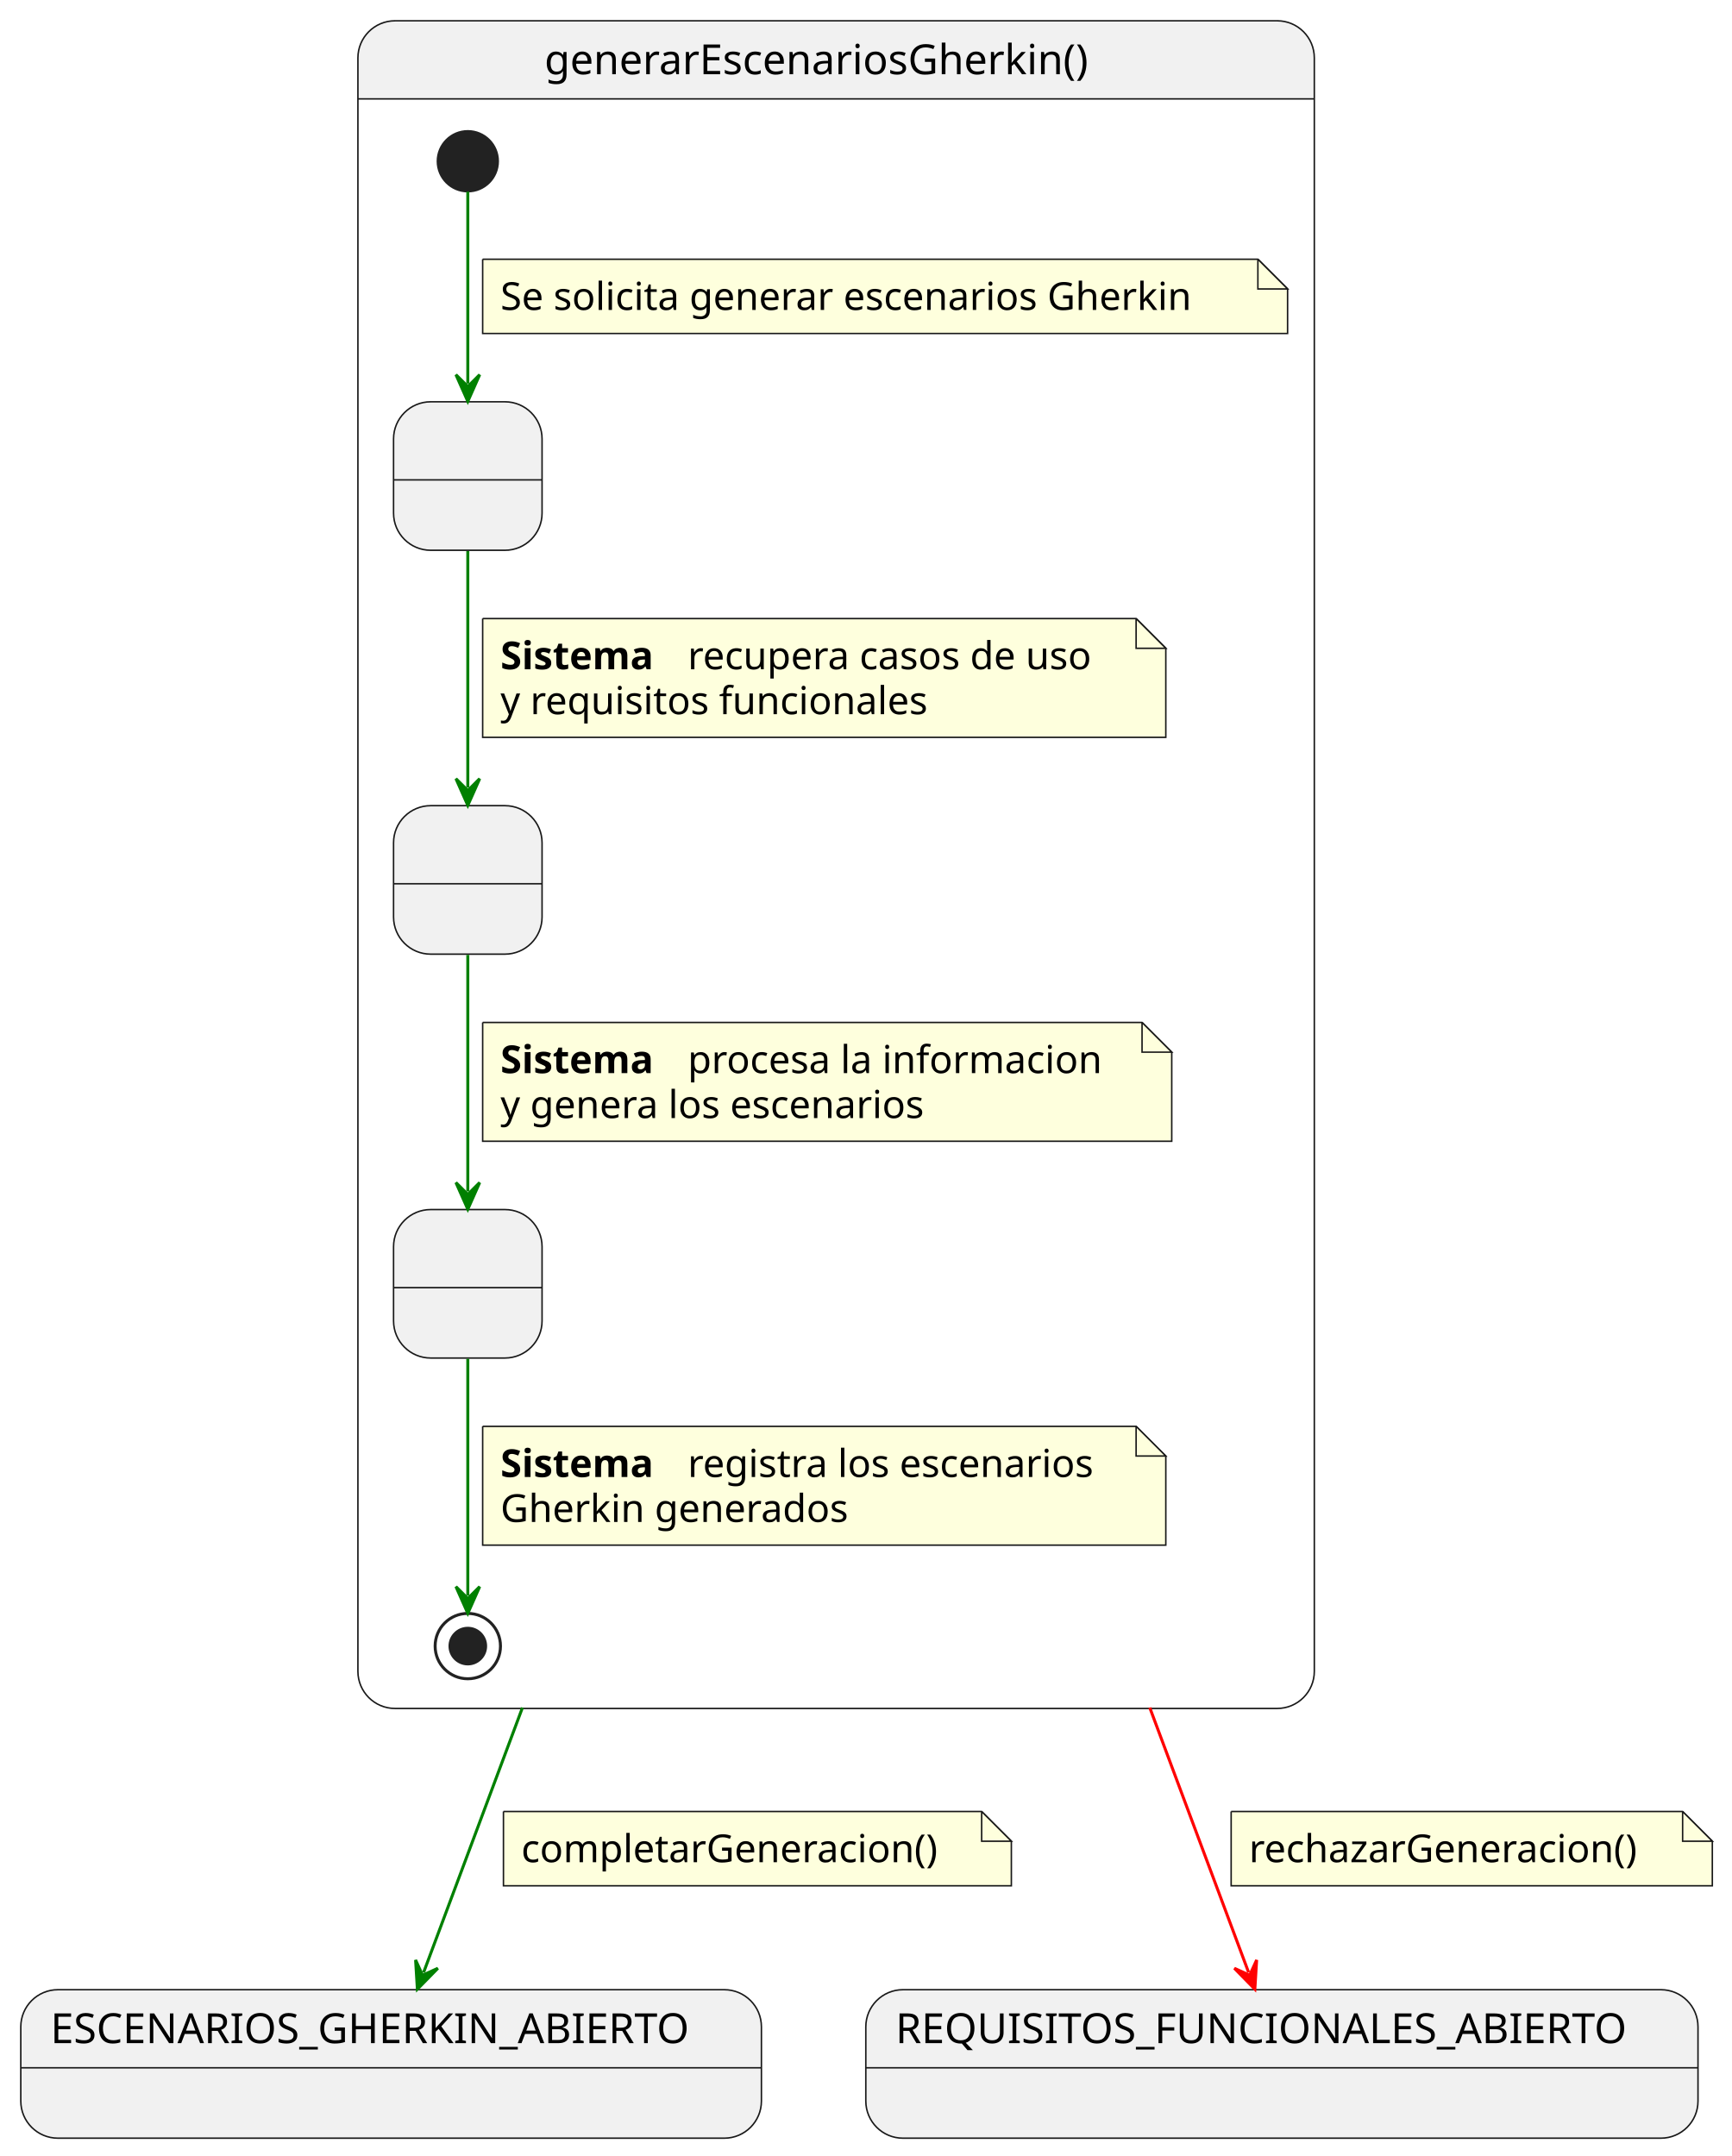
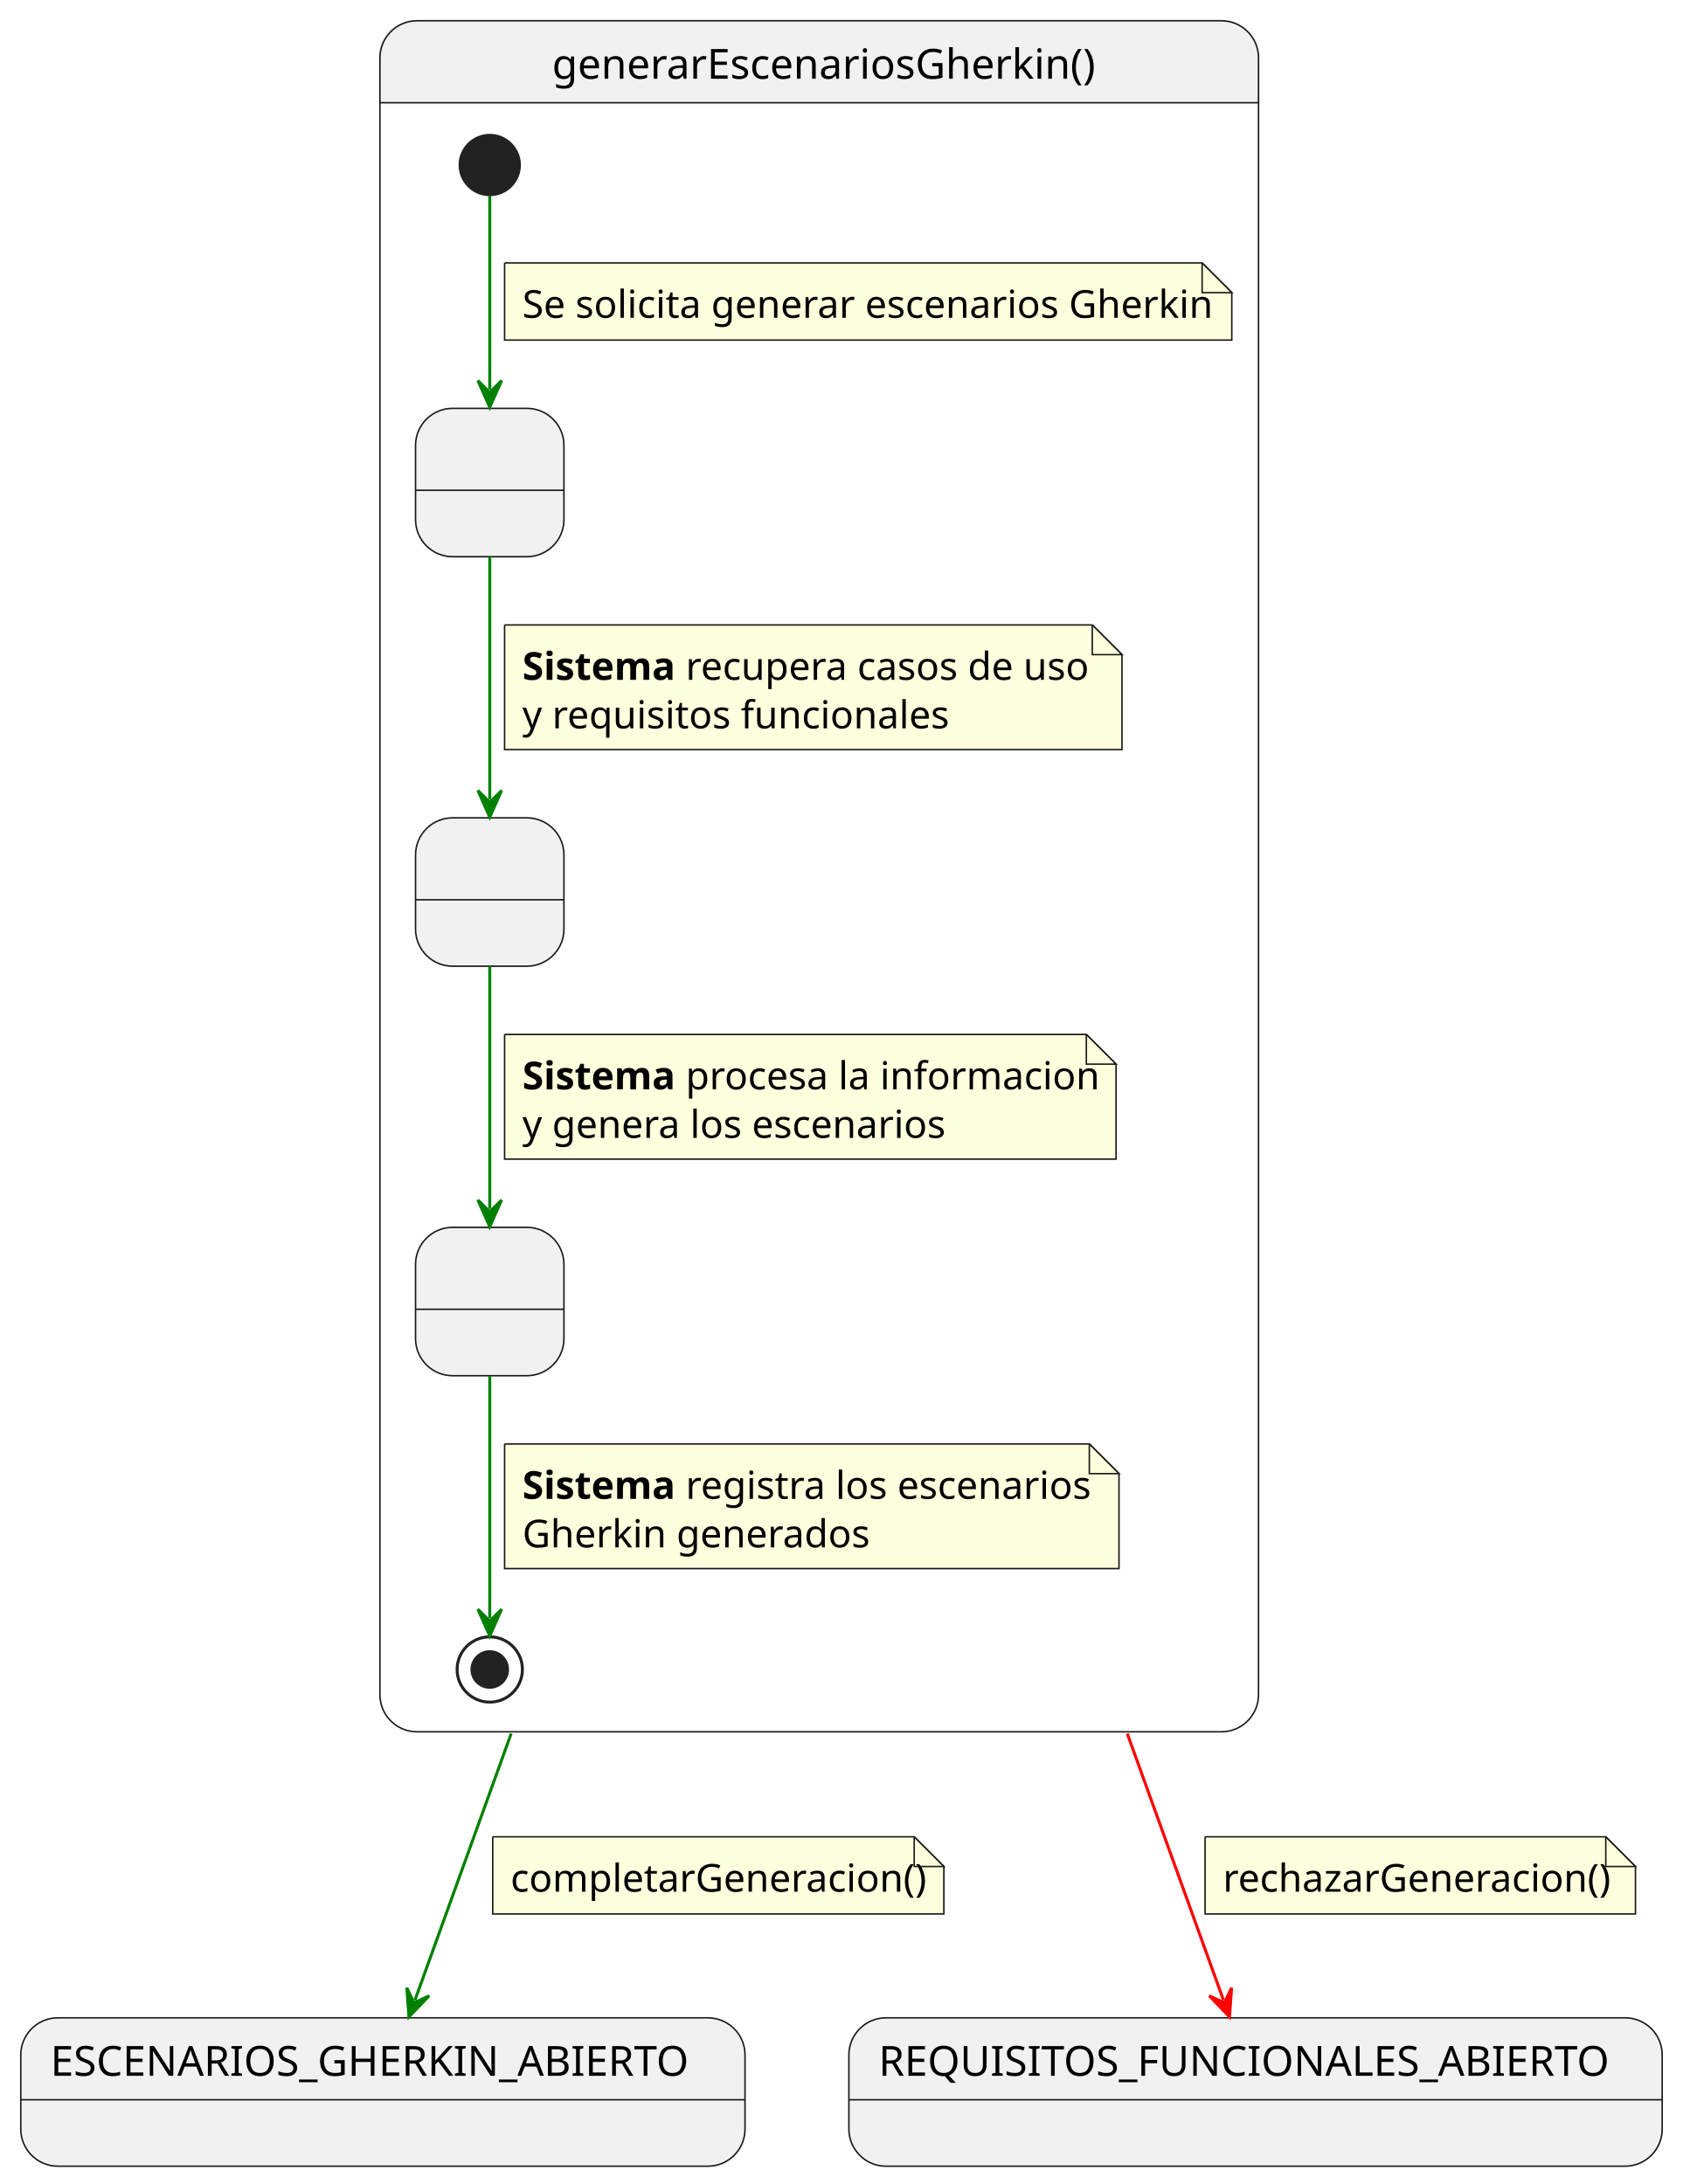
- <svg xmlns="http://www.w3.org/2000/svg" contentStyleType="text/css" data-diagram-type="STATE" height="726px" preserveAspectRatio="none" style="width:583px;height:726px;background:#FFFFFF;" version="1.1" viewBox="0 0 583 726" width="583px" zoomAndPan="magnify">
+ <svg xmlns="http://www.w3.org/2000/svg" contentStyleType="text/css" height="736px" preserveAspectRatio="none" style="width:567px;height:736px;background:#FFFFFF;" version="1.1" viewBox="0 0 567 736" width="567px" zoomAndPan="magnify">
  <defs />
  <g>
-     <path d="M133,7 L430,7 A12.5,12.5 0 0 1 442.5,19.5 L442.5,33.297 L120.5,33.297 L120.5,19.5 A12.5,12.5 0 0 1 133,7" fill="#F1F1F1" />
-     <rect fill="none" height="568.297" rx="12.5" ry="12.5" style="stroke:#181818;stroke-width:0.5;" width="322" x="120.5" y="7" />
-     <line style="stroke:#181818;stroke-width:0.5;" x1="120.5" x2="442.5" y1="33.297" y2="33.297" />
-     <text fill="#000000" font-family="sans-serif" font-size="14" lengthAdjust="spacing" textLength="196.369" x="183.315" y="24.995">generarEscenariosGherkin()</text>
+     <path d="M140.5,7 L411.5,7 A12.5,12.5 0 0 1 424,19.5 L424,34.609 L128,34.609 L128,19.5 A12.5,12.5 0 0 1 140.5,7 " fill="#F1F1F1" style="stroke:#F1F1F1;stroke-width:1.0;" />
+     <rect fill="none" height="576.609" rx="12.5" ry="12.5" style="stroke:#181818;stroke-width:0.5;" width="296" x="128" y="7" />
+     <line style="stroke:#181818;stroke-width:0.5;" x1="128" x2="424" y1="34.609" y2="34.609" />
+     <text fill="#000000" font-family="sans-serif" font-size="14" lengthAdjust="spacing" textLength="180" x="186" y="26.533">generarEscenariosGherkin()</text>
    <g id="generarEscenariosGherkin.RecuperandoInformacionFuncional">
-       <rect fill="#F1F1F1" height="50" rx="12.5" ry="12.5" style="stroke:#181818;stroke-width:0.5;" width="50" x="132.5" y="135.297" />
-       <line style="stroke:#181818;stroke-width:0.5;" x1="132.5" x2="182.5" y1="161.594" y2="161.594" />
-       <text fill="#000000" font-family="sans-serif" font-size="14" lengthAdjust="spacing" textLength="4.45" x="155.275" y="153.292"> </text>
+       <rect fill="#F1F1F1" height="50" rx="12.5" ry="12.5" style="stroke:#181818;stroke-width:0.5;" width="50" x="140" y="137.609" />
+       <line style="stroke:#181818;stroke-width:0.5;" x1="140" x2="190" y1="165.219" y2="165.219" />
+       <text fill="#000000" font-family="sans-serif" font-size="14" lengthAdjust="spacing" textLength="4" x="163" y="157.143"> </text>
    </g>
    <g id="generarEscenariosGherkin.GenerandoEscenarios">
-       <rect fill="#F1F1F1" height="50" rx="12.5" ry="12.5" style="stroke:#181818;stroke-width:0.5;" width="50" x="132.5" y="271.297" />
-       <line style="stroke:#181818;stroke-width:0.5;" x1="132.5" x2="182.5" y1="297.594" y2="297.594" />
-       <text fill="#000000" font-family="sans-serif" font-size="14" lengthAdjust="spacing" textLength="4.45" x="155.275" y="289.292"> </text>
+       <rect fill="#F1F1F1" height="50" rx="12.5" ry="12.5" style="stroke:#181818;stroke-width:0.5;" width="50" x="140" y="275.609" />
+       <line style="stroke:#181818;stroke-width:0.5;" x1="140" x2="190" y1="303.219" y2="303.219" />
+       <text fill="#000000" font-family="sans-serif" font-size="14" lengthAdjust="spacing" textLength="4" x="163" y="295.143"> </text>
    </g>
    <g id="generarEscenariosGherkin.RegistrandoEscenarios">
-       <rect fill="#F1F1F1" height="50" rx="12.5" ry="12.5" style="stroke:#181818;stroke-width:0.5;" width="50" x="132.5" y="407.297" />
-       <line style="stroke:#181818;stroke-width:0.5;" x1="132.5" x2="182.5" y1="433.594" y2="433.594" />
-       <text fill="#000000" font-family="sans-serif" font-size="14" lengthAdjust="spacing" textLength="4.45" x="155.275" y="425.292"> </text>
+       <rect fill="#F1F1F1" height="50" rx="12.5" ry="12.5" style="stroke:#181818;stroke-width:0.5;" width="50" x="140" y="413.609" />
+       <line style="stroke:#181818;stroke-width:0.5;" x1="140" x2="190" y1="441.219" y2="441.219" />
+       <text fill="#000000" font-family="sans-serif" font-size="14" lengthAdjust="spacing" textLength="4" x="163" y="433.143"> </text>
    </g>
-     <ellipse cx="157.5" cy="54.297" fill="#222222" rx="10" ry="10" style="stroke:#222222;stroke-width:1;" />
-     <ellipse cx="157.5" cy="554.297" fill="none" rx="11" ry="11" style="stroke:#222222;stroke-width:1;" />
-     <ellipse cx="157.5" cy="554.297" fill="#222222" rx="6" ry="6" style="stroke:#222222;stroke-width:1;" />
-     <g class="link" data-entity-1=".start.generarEscenariosGherkin" data-entity-2="RecuperandoInformacionFuncional" data-source-line="9" data-uid="lnk3" id="link_.start.generarEscenariosGherkin_RecuperandoInformacionFuncional">
-       <path d="M157.5,64.527 C157.5,80.237 157.5,106.657 157.5,129.167" fill="none" id="*start*generarEscenariosGherkin-to-RecuperandoInformacionFuncional" style="stroke:#008000;stroke-width:1;" />
-       <polygon fill="#008000" points="157.5,135.167,161.5,126.167,157.5,130.167,153.5,126.167,157.5,135.167" style="stroke:#008000;stroke-width:1;" />
-       <path d="M162.5,87.297 L162.5,112.297 L433.5,112.297 L433.5,97.297 L423.5,87.297 L162.5,87.297" fill="#FEFFDD" style="stroke:#181818;stroke-width:0.5;" />
-       <path d="M423.5,87.297 L423.5,97.297 L433.5,97.297 L423.5,87.297" fill="#FEFFDD" style="stroke:#181818;stroke-width:0.5;" />
-       <text fill="#000000" font-family="sans-serif" font-size="13" lengthAdjust="spacing" textLength="250.536" x="168.5" y="104.364">Se solicita generar escenarios Gherkin</text>
+     <ellipse cx="165" cy="55.609" fill="#222222" rx="10" ry="10" style="stroke:#222222;stroke-width:1.0;" />
+     <ellipse cx="165" cy="562.609" fill="none" rx="11" ry="11" style="stroke:#222222;stroke-width:1.0;" />
+     <ellipse cx="165" cy="562.609" fill="#222222" rx="6" ry="6" style="stroke:#222222;stroke-width:1.0;" />
+     <g id="link_*start*generarEscenariosGherkin_RecuperandoInformacionFuncional">
+       <path d="M165,65.929 C165,81.789 165,108.519 165,131.249 " fill="none" id="*start*generarEscenariosGherkin-to-RecuperandoInformacionFuncional" style="stroke:#008000;stroke-width:1.0;" />
+       <polygon fill="#008000" points="165,137.249,169,128.249,165,132.249,161,128.249,165,137.249" style="stroke:#008000;stroke-width:1.0;" />
+       <path d="M170,88.609 L170,114.609 L415,114.609 L415,98.609 L405,88.609 L170,88.609 " fill="#FEFFDD" style="stroke:#181818;stroke-width:0.5;" />
+       <path d="M405,88.609 L405,98.609 L415,98.609 L405,88.609 " fill="#FEFFDD" style="stroke:#181818;stroke-width:0.5;" />
+       <text fill="#000000" font-family="sans-serif" font-size="13" lengthAdjust="spacing" textLength="224" x="176" y="107.105">Se solicita generar escenarios Gherkin</text>
    </g>
-     <g class="link" data-entity-1="RecuperandoInformacionFuncional" data-entity-2="GenerandoEscenarios" data-source-line="14" data-uid="lnk4" id="link_RecuperandoInformacionFuncional_GenerandoEscenarios">
-       <path d="M157.5,185.567 C157.5,209.847 157.5,240.987 157.5,265.207" fill="none" id="RecuperandoInformacionFuncional-to-GenerandoEscenarios" style="stroke:#008000;stroke-width:1;" />
-       <polygon fill="#008000" points="157.5,271.207,161.5,262.207,157.5,266.207,153.5,262.207,157.5,271.207" style="stroke:#008000;stroke-width:1;" />
-       <path d="M162.5,208.297 L162.5,248.297 L392.5,248.297 L392.5,218.297 L382.5,208.297 L162.5,208.297" fill="#FEFFDD" style="stroke:#181818;stroke-width:0.5;" />
-       <path d="M382.5,208.297 L382.5,218.297 L392.5,218.297 L382.5,208.297" fill="#FEFFDD" style="stroke:#181818;stroke-width:0.5;" />
-       <text fill="#000000" font-family="sans-serif" font-size="13" font-weight="bold" lengthAdjust="spacing" textLength="58.906" x="168.5" y="225.364">Sistema</text>
-       <text fill="#000000" font-family="sans-serif" font-size="13" lengthAdjust="spacing" textLength="146.517" x="231.539" y="225.364">recupera casos de uso</text>
-       <text fill="#000000" font-family="sans-serif" font-size="13" lengthAdjust="spacing" textLength="153.969" x="168.5" y="240.497">y requisitos funcionales</text>
+     <g id="link_RecuperandoInformacionFuncional_GenerandoEscenarios">
+       <path d="M165,187.609 C165,212.319 165,244.609 165,269.389 " fill="none" id="RecuperandoInformacionFuncional-to-GenerandoEscenarios" style="stroke:#008000;stroke-width:1.0;" />
+       <polygon fill="#008000" points="165,275.389,169,266.389,165,270.389,161,266.389,165,275.389" style="stroke:#008000;stroke-width:1.0;" />
+       <path d="M170,210.609 L170,252.609 L378,252.609 L378,220.609 L368,210.609 L170,210.609 " fill="#FEFFDD" style="stroke:#181818;stroke-width:0.5;" />
+       <path d="M368,210.609 L368,220.609 L378,220.609 L368,210.609 " fill="#FEFFDD" style="stroke:#181818;stroke-width:0.5;" />
+       <text fill="#000000" font-family="sans-serif" font-size="13" font-weight="bold" lengthAdjust="spacing" textLength="51" x="176" y="229.105">Sistema</text>
+       <text fill="#000000" font-family="sans-serif" font-size="13" lengthAdjust="spacing" textLength="132" x="231" y="229.105">recupera casos de uso</text>
+       <text fill="#000000" font-family="sans-serif" font-size="13" lengthAdjust="spacing" textLength="136" x="176" y="245.456">y requisitos funcionales</text>
    </g>
-     <g class="link" data-entity-1="GenerandoEscenarios" data-entity-2="RegistrandoEscenarios" data-source-line="20" data-uid="lnk5" id="link_GenerandoEscenarios_RegistrandoEscenarios">
-       <path d="M157.5,321.567 C157.5,345.847 157.5,376.987 157.5,401.207" fill="none" id="GenerandoEscenarios-to-RegistrandoEscenarios" style="stroke:#008000;stroke-width:1;" />
-       <polygon fill="#008000" points="157.5,407.207,161.5,398.207,157.5,402.207,153.5,398.207,157.5,407.207" style="stroke:#008000;stroke-width:1;" />
-       <path d="M162.5,344.297 L162.5,384.297 L394.5,384.297 L394.5,354.297 L384.5,344.297 L162.5,344.297" fill="#FEFFDD" style="stroke:#181818;stroke-width:0.5;" />
-       <path d="M384.5,344.297 L384.5,354.297 L394.5,354.297 L384.5,344.297" fill="#FEFFDD" style="stroke:#181818;stroke-width:0.5;" />
-       <text fill="#000000" font-family="sans-serif" font-size="13" font-weight="bold" lengthAdjust="spacing" textLength="58.906" x="168.5" y="361.364">Sistema</text>
-       <text fill="#000000" font-family="sans-serif" font-size="13" lengthAdjust="spacing" textLength="148.586" x="231.539" y="361.364">procesa la informacion</text>
-       <text fill="#000000" font-family="sans-serif" font-size="13" lengthAdjust="spacing" textLength="154.032" x="168.5" y="376.497">y genera los escenarios</text>
+     <g id="link_GenerandoEscenarios_RegistrandoEscenarios">
+       <path d="M165,325.609 C165,350.319 165,382.609 165,407.389 " fill="none" id="GenerandoEscenarios-to-RegistrandoEscenarios" style="stroke:#008000;stroke-width:1.0;" />
+       <polygon fill="#008000" points="165,413.389,169,404.389,165,408.389,161,404.389,165,413.389" style="stroke:#008000;stroke-width:1.0;" />
+       <path d="M170,348.609 L170,390.609 L376,390.609 L376,358.609 L366,348.609 L170,348.609 " fill="#FEFFDD" style="stroke:#181818;stroke-width:0.5;" />
+       <path d="M366,348.609 L366,358.609 L376,358.609 L366,348.609 " fill="#FEFFDD" style="stroke:#181818;stroke-width:0.5;" />
+       <text fill="#000000" font-family="sans-serif" font-size="13" font-weight="bold" lengthAdjust="spacing" textLength="51" x="176" y="367.104">Sistema</text>
+       <text fill="#000000" font-family="sans-serif" font-size="13" lengthAdjust="spacing" textLength="130" x="231" y="367.104">procesa la informacion</text>
+       <text fill="#000000" font-family="sans-serif" font-size="13" lengthAdjust="spacing" textLength="138" x="176" y="383.456">y genera los escenarios</text>
    </g>
-     <g class="link" data-entity-1="RegistrandoEscenarios" data-entity-2=".end.generarEscenariosGherkin" data-source-line="26" data-uid="lnk7" id="link_RegistrandoEscenarios_.end.generarEscenariosGherkin">
-       <path d="M157.5,457.577 C157.5,483.877 157.5,518.567 157.5,537.277" fill="none" id="RegistrandoEscenarios-to-*end*generarEscenariosGherkin" style="stroke:#008000;stroke-width:1;" />
-       <polygon fill="#008000" points="157.5,543.277,161.5,534.277,157.5,538.277,153.5,534.277,157.5,543.277" style="stroke:#008000;stroke-width:1;" />
-       <path d="M162.5,480.297 L162.5,520.297 L392.5,520.297 L392.5,490.297 L382.5,480.297 L162.5,480.297" fill="#FEFFDD" style="stroke:#181818;stroke-width:0.5;" />
-       <path d="M382.5,480.297 L382.5,490.297 L392.5,490.297 L382.5,480.297" fill="#FEFFDD" style="stroke:#181818;stroke-width:0.5;" />
-       <text fill="#000000" font-family="sans-serif" font-size="13" font-weight="bold" lengthAdjust="spacing" textLength="58.906" x="168.5" y="497.364">Sistema</text>
-       <text fill="#000000" font-family="sans-serif" font-size="13" lengthAdjust="spacing" textLength="146.796" x="231.539" y="497.364">registra los escenarios</text>
-       <text fill="#000000" font-family="sans-serif" font-size="13" lengthAdjust="spacing" textLength="123.944" x="168.5" y="512.497">Gherkin generados</text>
+     <g id="link_RegistrandoEscenarios_*end*generarEscenariosGherkin">
+       <path d="M165,463.709 C165,490.379 165,526.109 165,545.309 " fill="none" id="RegistrandoEscenarios-to-*end*generarEscenariosGherkin" style="stroke:#008000;stroke-width:1.0;" />
+       <polygon fill="#008000" points="165,551.309,169,542.309,165,546.309,161,542.309,165,551.309" style="stroke:#008000;stroke-width:1.0;" />
+       <path d="M170,486.609 L170,528.609 L377,528.609 L377,496.609 L367,486.609 L170,486.609 " fill="#FEFFDD" style="stroke:#181818;stroke-width:0.5;" />
+       <path d="M367,486.609 L367,496.609 L377,496.609 L367,486.609 " fill="#FEFFDD" style="stroke:#181818;stroke-width:0.5;" />
+       <text fill="#000000" font-family="sans-serif" font-size="13" font-weight="bold" lengthAdjust="spacing" textLength="51" x="176" y="505.104">Sistema</text>
+       <text fill="#000000" font-family="sans-serif" font-size="13" lengthAdjust="spacing" textLength="131" x="231" y="505.104">registra los escenarios</text>
+       <text fill="#000000" font-family="sans-serif" font-size="13" lengthAdjust="spacing" textLength="109" x="176" y="521.456">Gherkin generados</text>
    </g>
    <g id="ESCENARIOS_GHERKIN_ABIERTO">
-       <rect fill="#F1F1F1" height="50" rx="12.5" ry="12.5" style="stroke:#181818;stroke-width:0.5;" width="249.352" x="7" y="670" />
-       <line style="stroke:#181818;stroke-width:0.5;" x1="7" x2="256.353" y1="696.297" y2="696.297" />
-       <text fill="#000000" font-family="sans-serif" font-size="14" lengthAdjust="spacing" textLength="229.352" x="17" y="687.995">ESCENARIOS_GHERKIN_ABIERTO</text>
+       <rect fill="#F1F1F1" height="50" rx="12.5" ry="12.5" style="stroke:#181818;stroke-width:0.5;" width="244" x="7" y="680" />
+       <line style="stroke:#181818;stroke-width:0.5;" x1="7" x2="251" y1="707.609" y2="707.609" />
+       <text fill="#000000" font-family="sans-serif" font-size="14" lengthAdjust="spacing" textLength="224" x="17" y="699.533">ESCENARIOS_GHERKIN_ABIERTO</text>
    </g>
    <g id="REQUISITOS_FUNCIONALES_ABIERTO">
-       <rect fill="#F1F1F1" height="50" rx="12.5" ry="12.5" style="stroke:#181818;stroke-width:0.5;" width="280.176" x="291.5" y="670" />
-       <line style="stroke:#181818;stroke-width:0.5;" x1="291.5" x2="571.676" y1="696.297" y2="696.297" />
-       <text fill="#000000" font-family="sans-serif" font-size="14" lengthAdjust="spacing" textLength="260.176" x="301.5" y="687.995">REQUISITOS_FUNCIONALES_ABIERTO</text>
+       <rect fill="#F1F1F1" height="50" rx="12.5" ry="12.5" style="stroke:#181818;stroke-width:0.5;" width="274" x="286" y="680" />
+       <line style="stroke:#181818;stroke-width:0.5;" x1="286" x2="560" y1="707.609" y2="707.609" />
+       <text fill="#000000" font-family="sans-serif" font-size="14" lengthAdjust="spacing" textLength="254" x="296" y="699.533">REQUISITOS_FUNCIONALES_ABIERTO</text>
    </g>
-     <g class="link" data-entity-1="generarEscenariosGherkin" data-entity-2="ESCENARIOS_GHERKIN_ABIERTO" data-source-line="33" data-uid="lnk9" id="link_generarEscenariosGherkin_ESCENARIOS_GHERKIN_ABIERTO">
-       <path d="M175.9,575.02 C161.3,614.15 150.657,642.649 142.617,664.198" fill="none" id="generarEscenariosGherkin-to-ESCENARIOS_GHERKIN_ABIERTO" style="stroke:#008000;stroke-width:1;" />
-       <polygon fill="#008000" points="140.52,669.82,147.414,662.786,142.268,665.135,139.918,659.99,140.52,669.82" style="stroke:#008000;stroke-width:1;" />
-       <path d="M169.5,610 L169.5,635 L340.5,635 L340.5,620 L330.5,610 L169.5,610" fill="#FEFFDD" style="stroke:#181818;stroke-width:0.5;" />
-       <path d="M330.5,610 L330.5,620 L340.5,620 L330.5,610" fill="#FEFFDD" style="stroke:#181818;stroke-width:0.5;" />
-       <text fill="#000000" font-family="sans-serif" font-size="13" lengthAdjust="spacing" textLength="150.75" x="175.5" y="627.067">completarGeneracion()</text>
+     <g id="link_generarEscenariosGherkin_ESCENARIOS_GHERKIN_ABIERTO">
+       <path d="M172.21,584.22 C157.99,623.65 147.638,652.357 139.808,674.037 " fill="none" id="generarEscenariosGherkin-to-ESCENARIOS_GHERKIN_ABIERTO" style="stroke:#008000;stroke-width:1.0;" />
+       <polygon fill="#008000" points="137.77,679.68,144.589,672.574,139.468,674.977,137.065,669.856,137.77,679.68" style="stroke:#008000;stroke-width:1.0;" />
+       <path d="M166,619 L166,645 L318,645 L318,629 L308,619 L166,619 " fill="#FEFFDD" style="stroke:#181818;stroke-width:0.5;" />
+       <path d="M308,619 L308,629 L318,629 L308,619 " fill="#FEFFDD" style="stroke:#181818;stroke-width:0.5;" />
+       <text fill="#000000" font-family="sans-serif" font-size="13" lengthAdjust="spacing" textLength="131" x="172" y="637.495">completarGeneracion()</text>
    </g>
-     <g class="link" data-entity-1="generarEscenariosGherkin" data-entity-2="REQUISITOS_FUNCIONALES_ABIERTO" data-source-line="38" data-uid="lnk11" id="link_generarEscenariosGherkin_REQUISITOS_FUNCIONALES_ABIERTO">
-       <path d="M387.1,575.02 C401.7,614.15 412.343,642.649 420.383,664.198" fill="none" id="generarEscenariosGherkin-to-REQUISITOS_FUNCIONALES_ABIERTO" style="stroke:#FF0000;stroke-width:1;" />
-       <polygon fill="#FF0000" points="422.48,669.82,423.082,659.99,420.732,665.135,415.586,662.786,422.48,669.82" style="stroke:#FF0000;stroke-width:1;" />
-       <path d="M414.5,610 L414.5,635 L576.5,635 L576.5,620 L566.5,610 L414.5,610" fill="#FEFFDD" style="stroke:#181818;stroke-width:0.5;" />
-       <path d="M566.5,610 L566.5,620 L576.5,620 L566.5,610" fill="#FEFFDD" style="stroke:#181818;stroke-width:0.5;" />
-       <text fill="#000000" font-family="sans-serif" font-size="13" lengthAdjust="spacing" textLength="141.546" x="420.5" y="627.067">rechazarGeneracion()</text>
+     <g id="link_generarEscenariosGherkin_REQUISITOS_FUNCIONALES_ABIERTO">
+       <path d="M379.79,584.22 C394.01,623.65 404.362,652.357 412.192,674.037 " fill="none" id="generarEscenariosGherkin-to-REQUISITOS_FUNCIONALES_ABIERTO" style="stroke:#FF0000;stroke-width:1.0;" />
+       <polygon fill="#FF0000" points="414.23,679.68,414.935,669.856,412.532,674.977,407.411,672.574,414.23,679.68" style="stroke:#FF0000;stroke-width:1.0;" />
+       <path d="M406,619 L406,645 L551,645 L551,629 L541,619 L406,619 " fill="#FEFFDD" style="stroke:#181818;stroke-width:0.5;" />
+       <path d="M541,619 L541,629 L551,629 L541,619 " fill="#FEFFDD" style="stroke:#181818;stroke-width:0.5;" />
+       <text fill="#000000" font-family="sans-serif" font-size="13" lengthAdjust="spacing" textLength="124" x="412" y="637.495">rechazarGeneracion()</text>
    </g>
  </g>
</svg>
